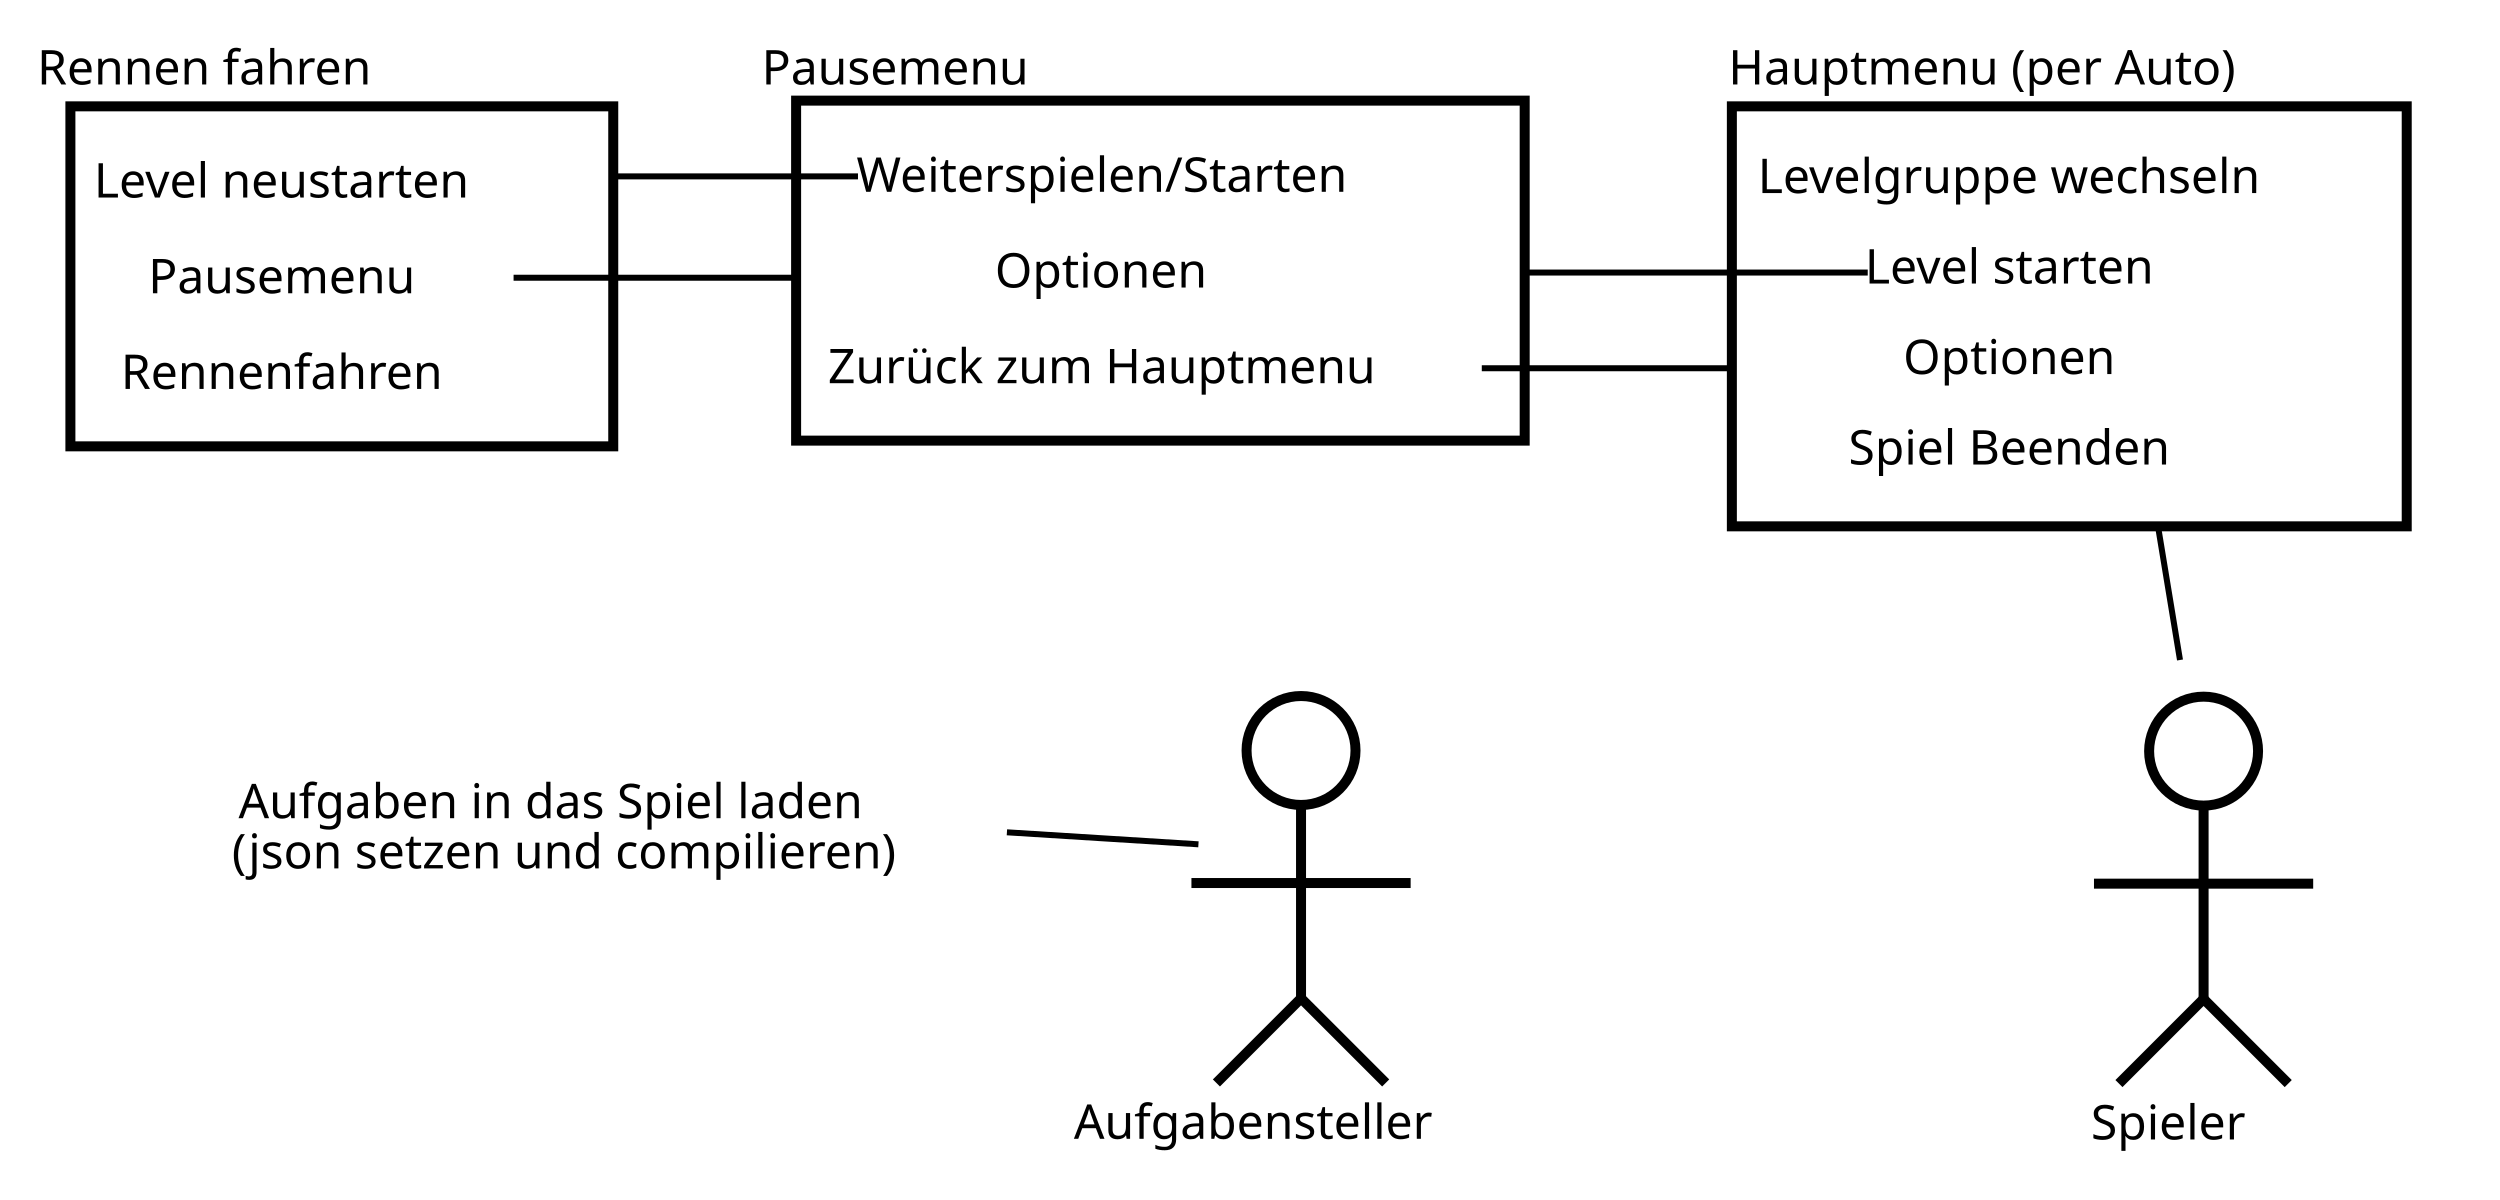
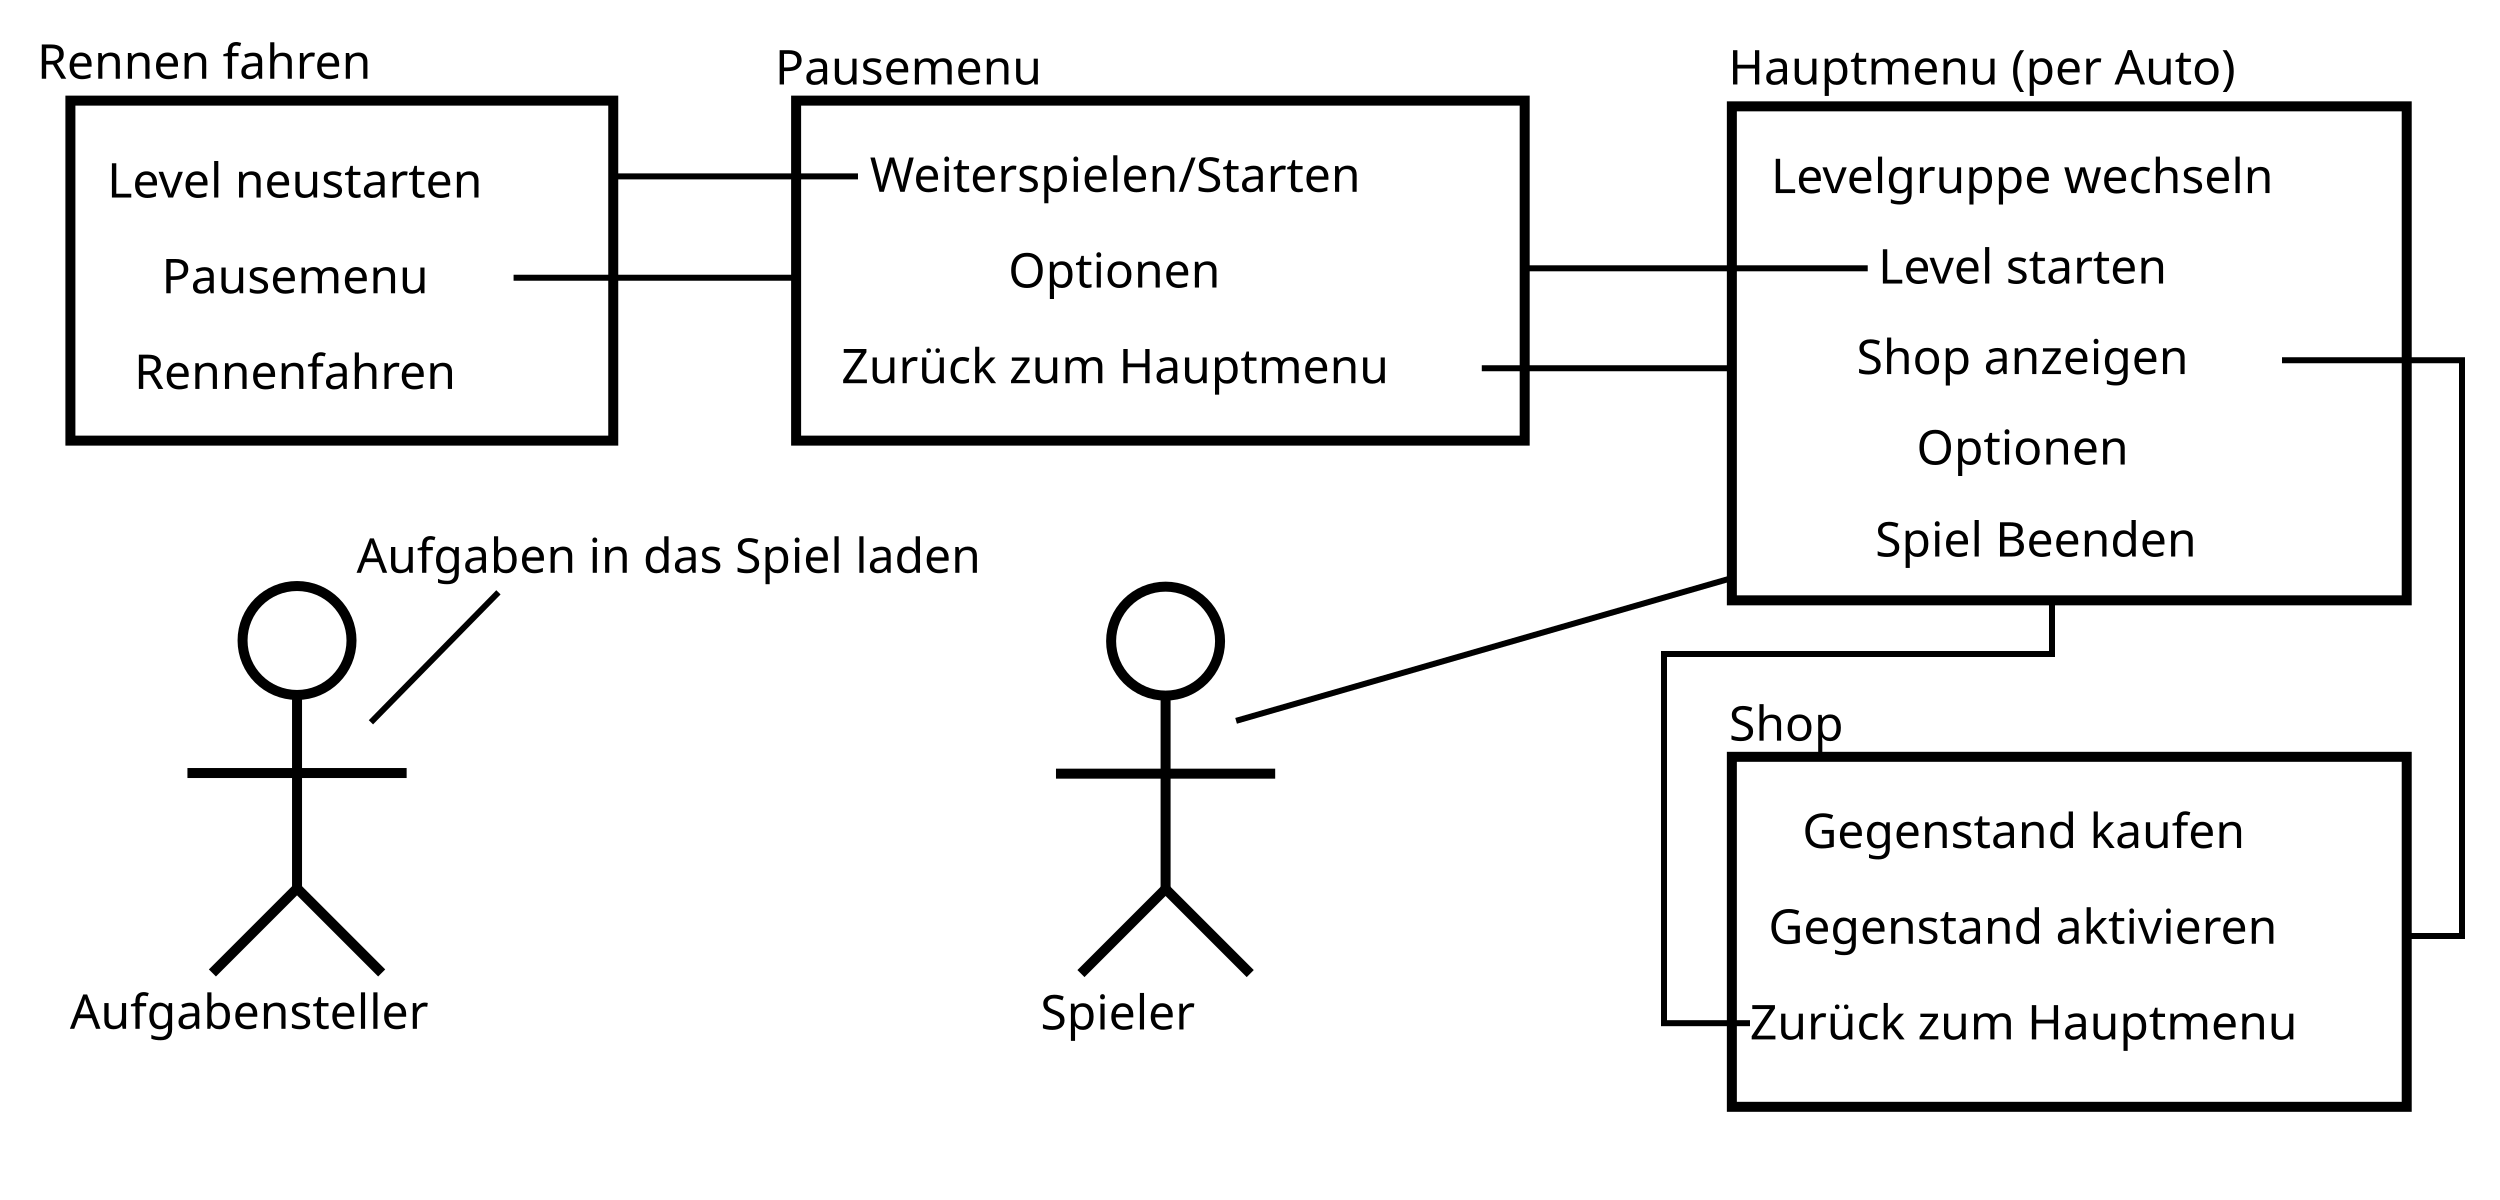
<svg xmlns="http://www.w3.org/2000/svg" width="1250" height="600" viewBox="0 0 330.729 158.75" version="1.1" id="svg8">
  <defs id="defs2" />
  <g id="layer1" transform="translate(0,-138.25)">
-     <g id="g4555" transform="translate(261.106,28.27262)">
-       <circle r="7.206" cy="209.345" cx="30.41" id="path4487" style="opacity:1;fill:none;fill-opacity:1;fill-rule:nonzero;stroke:#000000;stroke-width:1.323;stroke-linecap:square;stroke-linejoin:miter;stroke-miterlimit:4;stroke-dasharray:none;stroke-dashoffset:0;stroke-opacity:1" />
-       <path id="path4497" d="M 44.909,226.878 H 15.91" style="fill:none;fill-rule:evenodd;stroke:#000000;stroke-width:1.323;stroke-linecap:butt;stroke-linejoin:miter;stroke-miterlimit:4;stroke-dasharray:none;stroke-opacity:1" />
-       <path style="fill:none;fill-rule:evenodd;stroke:#000000;stroke-width:1.323;stroke-linecap:butt;stroke-linejoin:miter;stroke-miterlimit:4;stroke-dasharray:none;stroke-opacity:1" d="m 30.41,216.084 v 26.758" id="path4499" />
-       <path style="fill:none;fill-rule:evenodd;stroke:#000000;stroke-width:1.323;stroke-linecap:butt;stroke-linejoin:miter;stroke-miterlimit:4;stroke-dasharray:none;stroke-opacity:1" d="m 19.212,253.327 11.198,-11.198 11.198,11.198" id="path4503" />
+     <g id="g4617" transform="translate(-137.3187,-14.55208)">
+       <g transform="translate(261.106,28.27262)" id="g4555">
+         <circle style="opacity:1;fill:none;fill-opacity:1;fill-rule:nonzero;stroke:#000000;stroke-width:1.323;stroke-linecap:square;stroke-linejoin:miter;stroke-miterlimit:4;stroke-dasharray:none;stroke-dashoffset:0;stroke-opacity:1" id="path4487" cx="30.41" cy="209.345" r="7.206" />
+         <path style="fill:none;fill-rule:evenodd;stroke:#000000;stroke-width:1.323;stroke-linecap:butt;stroke-linejoin:miter;stroke-miterlimit:4;stroke-dasharray:none;stroke-opacity:1" d="M 44.909,226.878 H 15.91" id="path4497" />
+         <path id="path4499" d="m 30.41,216.084 v 26.758" style="fill:none;fill-rule:evenodd;stroke:#000000;stroke-width:1.323;stroke-linecap:butt;stroke-linejoin:miter;stroke-miterlimit:4;stroke-dasharray:none;stroke-opacity:1" />
+         <path id="path4503" d="m 19.212,253.327 11.198,-11.198 11.198,11.198" style="fill:none;fill-rule:evenodd;stroke:#000000;stroke-width:1.323;stroke-linecap:butt;stroke-linejoin:miter;stroke-miterlimit:4;stroke-dasharray:none;stroke-opacity:1" />
+       </g>
+       <text xml:space="preserve" style="font-style:normal;font-variant:normal;font-weight:normal;font-stretch:normal;font-size:6.35px;line-height:6.615px;font-family:'Arial Black';-inkscape-font-specification:'Arial Black, ';text-align:center;text-anchor:middle;opacity:1;fill:#000000;fill-opacity:1;fill-rule:nonzero;stroke:none;stroke-width:1.323;stroke-linecap:square;stroke-linejoin:miter;stroke-miterlimit:4;stroke-dasharray:none;stroke-dashoffset:0;stroke-opacity:1" x="290.966" y="288.987" id="text4527">
+         <tspan id="tspan4525" x="290.966" y="288.987" style="fill:#000000;fill-opacity:1;stroke:none;stroke-width:1.323">Spieler</tspan>
+       </text>
    </g>
-     <text id="text4527" y="288.987" x="290.966" style="font-style:normal;font-variant:normal;font-weight:normal;font-stretch:normal;font-size:6.35px;line-height:6.615px;font-family:'Arial Black';-inkscape-font-specification:'Arial Black, ';text-align:center;text-anchor:middle;opacity:1;fill:#000000;fill-opacity:1;fill-rule:nonzero;stroke:none;stroke-width:1.323;stroke-linecap:square;stroke-linejoin:miter;stroke-miterlimit:4;stroke-dasharray:none;stroke-dashoffset:0;stroke-opacity:1" xml:space="preserve">
-       <tspan style="fill:#000000;fill-opacity:1;stroke:none;stroke-width:1.323" y="288.987" x="290.966" id="tspan4525">Spieler</tspan>
-     </text>
-     <g id="g1296" transform="translate(10.85114,7.853784)">
+     <g id="g1296" transform="translate(-121.9697,-6.698299)">
      <g id="g4523" transform="translate(124.8077,20.33512)">
        <circle r="7.206" cy="209.345" cx="36.457" id="circle4515" style="opacity:1;fill:none;fill-opacity:1;fill-rule:nonzero;stroke:#000000;stroke-width:1.323;stroke-linecap:square;stroke-linejoin:miter;stroke-miterlimit:4;stroke-dasharray:none;stroke-dashoffset:0;stroke-opacity:1" />
        <path id="path4517" d="M 50.957,226.878 H 21.958" style="fill:none;fill-rule:evenodd;stroke:#000000;stroke-width:1.323;stroke-linecap:butt;stroke-linejoin:miter;stroke-miterlimit:4;stroke-dasharray:none;stroke-opacity:1" />
        <path style="fill:none;fill-rule:evenodd;stroke:#000000;stroke-width:1.323;stroke-linecap:butt;stroke-linejoin:miter;stroke-miterlimit:4;stroke-dasharray:none;stroke-opacity:1" d="m 36.457,216.084 v 26.758" id="path4519" />
        <path style="fill:none;fill-rule:evenodd;stroke:#000000;stroke-width:1.323;stroke-linecap:butt;stroke-linejoin:miter;stroke-miterlimit:4;stroke-dasharray:none;stroke-opacity:1" d="m 25.26,253.327 11.198,-11.198 11.198,11.198" id="path4521" />
      </g>
      <text id="text4531" y="281.049" x="160.715" style="font-style:normal;font-variant:normal;font-weight:normal;font-stretch:normal;font-size:6.35px;line-height:6.615px;font-family:'Arial Black';-inkscape-font-specification:'Arial Black, ';text-align:center;text-anchor:middle;opacity:1;fill:#000000;fill-opacity:1;fill-rule:nonzero;stroke:none;stroke-width:1.323;stroke-linecap:square;stroke-linejoin:miter;stroke-miterlimit:4;stroke-dasharray:none;stroke-dashoffset:0;stroke-opacity:1" xml:space="preserve">
        <tspan style="fill:#000000;fill-opacity:1;stroke:none;stroke-width:1.323" y="281.049" x="160.715" id="tspan4529">Aufgabensteller</tspan>
      </text>
    </g>
-     <text id="text4539" y="246.491" x="79.019" style="font-style:normal;font-variant:normal;font-weight:normal;font-stretch:normal;font-size:6.35px;line-height:6.615px;font-family:Arial;-inkscape-font-specification:Arial;text-align:center;text-anchor:middle;opacity:1;fill:#000000;fill-opacity:1;fill-rule:nonzero;stroke:none;stroke-width:1.323;stroke-linecap:square;stroke-linejoin:miter;stroke-miterlimit:4;stroke-dasharray:none;stroke-dashoffset:0;stroke-opacity:1" xml:space="preserve">
-       <tspan style="font-style:normal;font-variant:normal;font-weight:normal;font-stretch:normal;font-size:6.35px;font-family:'Arial Black';-inkscape-font-specification:'Arial Black, ';fill:#000000;fill-opacity:1;stroke:none;stroke-width:1.323" y="246.491" x="79.019" id="tspan4537">Aufgaben in das Spiel laden</tspan>
-       <tspan style="font-style:normal;font-variant:normal;font-weight:normal;font-stretch:normal;font-size:6.35px;font-family:'Arial Black';-inkscape-font-specification:'Arial Black, ';fill:#000000;fill-opacity:1;stroke:none;stroke-width:1.323" y="253.132" x="79.019" id="tspan4545">(json setzen und compilieren)</tspan>
+     <text id="text4539" y="214.024" x="92.874" style="font-style:normal;font-variant:normal;font-weight:normal;font-stretch:normal;font-size:6.35px;line-height:6.615px;font-family:Arial;-inkscape-font-specification:Arial;text-align:center;text-anchor:middle;opacity:1;fill:#000000;fill-opacity:1;fill-rule:nonzero;stroke:none;stroke-width:1.323;stroke-linecap:square;stroke-linejoin:miter;stroke-miterlimit:4;stroke-dasharray:none;stroke-dashoffset:0;stroke-opacity:1" xml:space="preserve">
+       <tspan style="font-style:normal;font-variant:normal;font-weight:normal;font-stretch:normal;font-size:6.35px;font-family:'Arial Black';-inkscape-font-specification:'Arial Black, ';fill:#000000;fill-opacity:1;stroke:none;stroke-width:1.323" y="214.024" x="92.874" id="tspan4545">Aufgaben in das Spiel laden</tspan>
    </text>
-     <g id="g1263" transform="translate(8.995833,73.025)">
-       <rect style="opacity:1;fill:none;fill-opacity:1;fill-rule:nonzero;stroke:#000000;stroke-width:1.323;stroke-linecap:square;stroke-linejoin:miter;stroke-miterlimit:4;stroke-dasharray:none;stroke-dashoffset:0;stroke-opacity:1" id="rect52" width="71.815" height="44.979" x="0.317" y="79.293" />
-       <g id="g1211">
-         <text id="text56" y="91.355" x="36.181" style="font-style:normal;font-variant:normal;font-weight:normal;font-stretch:normal;font-size:6.35px;line-height:6.615px;font-family:Arial;-inkscape-font-specification:Arial;text-align:center;text-anchor:middle;opacity:1;fill:#000000;fill-opacity:1;fill-rule:nonzero;stroke:none;stroke-width:1.323;stroke-linecap:square;stroke-linejoin:miter;stroke-miterlimit:4;stroke-dasharray:none;stroke-dashoffset:0;stroke-opacity:1" xml:space="preserve">
-           <tspan style="font-style:normal;font-variant:normal;font-weight:normal;font-stretch:normal;font-size:6.35px;font-family:'Arial Black';-inkscape-font-specification:'Arial Black, ';fill:#000000;fill-opacity:1;stroke:none;stroke-width:1.323" y="91.355" x="36.181" id="tspan54">Level neustarten</tspan>
-         </text>
-         <text xml:space="preserve" style="font-style:normal;font-variant:normal;font-weight:normal;font-stretch:normal;font-size:6.35px;line-height:6.615px;font-family:Arial;-inkscape-font-specification:Arial;text-align:center;text-anchor:middle;opacity:1;fill:#000000;fill-opacity:1;fill-rule:nonzero;stroke:none;stroke-width:1.323;stroke-linecap:square;stroke-linejoin:miter;stroke-miterlimit:4;stroke-dasharray:none;stroke-dashoffset:0;stroke-opacity:1" x="36.225" y="104.018" id="text60">
-           <tspan id="tspan58" x="36.225" y="104.018" style="font-style:normal;font-variant:normal;font-weight:normal;font-stretch:normal;font-size:6.35px;font-family:'Arial Black';-inkscape-font-specification:'Arial Black, ';fill:#000000;fill-opacity:1;stroke:none;stroke-width:1.323">Pausemenu</tspan>
-         </text>
-         <text id="text64" y="116.68" x="36.217" style="font-style:normal;font-variant:normal;font-weight:normal;font-stretch:normal;font-size:6.35px;line-height:6.615px;font-family:Arial;-inkscape-font-specification:Arial;text-align:center;text-anchor:middle;opacity:1;fill:#000000;fill-opacity:1;fill-rule:nonzero;stroke:none;stroke-width:1.323;stroke-linecap:square;stroke-linejoin:miter;stroke-miterlimit:4;stroke-dasharray:none;stroke-dashoffset:0;stroke-opacity:1" xml:space="preserve">
-           <tspan style="font-style:normal;font-variant:normal;font-weight:normal;font-stretch:normal;font-size:6.35px;font-family:'Arial Black';-inkscape-font-specification:'Arial Black, ';fill:#000000;fill-opacity:1;stroke:none;stroke-width:1.323" y="116.68" x="36.217" id="tspan62">Rennenfahren</tspan>
-         </text>
-       </g>
-       <rect y="78.537" x="96.323" height="44.979" width="96.384" id="rect66" style="opacity:1;fill:none;fill-opacity:1;fill-rule:nonzero;stroke:#000000;stroke-width:1.323;stroke-linecap:square;stroke-linejoin:miter;stroke-miterlimit:4;stroke-dasharray:none;stroke-dashoffset:0;stroke-opacity:1" />
-       <g id="g1197">
-         <text xml:space="preserve" style="font-style:normal;font-variant:normal;font-weight:normal;font-stretch:normal;font-size:6.35px;line-height:6.615px;font-family:Arial;-inkscape-font-specification:Arial;text-align:center;text-anchor:middle;opacity:1;fill:#000000;fill-opacity:1;fill-rule:nonzero;stroke:none;stroke-width:1.323;stroke-linecap:square;stroke-linejoin:miter;stroke-miterlimit:4;stroke-dasharray:none;stroke-dashoffset:0;stroke-opacity:1" x="144.706" y="90.598" id="text70">
-           <tspan x="144.706" y="90.598" style="font-style:normal;font-variant:normal;font-weight:normal;font-stretch:normal;font-size:6.35px;font-family:'Arial Black';-inkscape-font-specification:'Arial Black, ';fill:#000000;fill-opacity:1;stroke:none;stroke-width:1.323" id="tspan1046">Weiterspielen/Starten</tspan>
-         </text>
-         <text id="text74" y="103.26" x="144.592" style="font-style:normal;font-variant:normal;font-weight:normal;font-stretch:normal;font-size:6.35px;line-height:6.615px;font-family:Arial;-inkscape-font-specification:Arial;text-align:center;text-anchor:middle;opacity:1;fill:#000000;fill-opacity:1;fill-rule:nonzero;stroke:none;stroke-width:1.323;stroke-linecap:square;stroke-linejoin:miter;stroke-miterlimit:4;stroke-dasharray:none;stroke-dashoffset:0;stroke-opacity:1" xml:space="preserve">
-           <tspan style="font-style:normal;font-variant:normal;font-weight:normal;font-stretch:normal;font-size:6.35px;font-family:'Arial Black';-inkscape-font-specification:'Arial Black, ';fill:#000000;fill-opacity:1;stroke:none;stroke-width:1.323" y="103.26" x="144.592" id="tspan72">Optionen</tspan>
-         </text>
-         <text xml:space="preserve" style="font-style:normal;font-variant:normal;font-weight:normal;font-stretch:normal;font-size:6.35px;line-height:6.615px;font-family:Arial;-inkscape-font-specification:Arial;text-align:center;text-anchor:middle;opacity:1;fill:#000000;fill-opacity:1;fill-rule:nonzero;stroke:none;stroke-width:1.323;stroke-linecap:square;stroke-linejoin:miter;stroke-miterlimit:4;stroke-dasharray:none;stroke-dashoffset:0;stroke-opacity:1" x="144.706" y="115.922" id="text78">
-           <tspan id="tspan76" x="144.706" y="115.922" style="font-style:normal;font-variant:normal;font-weight:normal;font-stretch:normal;font-size:6.35px;font-family:'Arial Black';-inkscape-font-specification:'Arial Black, ';fill:#000000;fill-opacity:1;stroke:none;stroke-width:1.323">Zurück zum Hauptmenu</tspan>
-         </text>
-       </g>
-       <path id="path80" d="m 58.946,101.967 h 36.999" style="fill:none;fill-rule:evenodd;stroke:#000000;stroke-width:0.794;stroke-linecap:butt;stroke-linejoin:miter;stroke-miterlimit:4;stroke-dasharray:none;stroke-opacity:1" />
-       <path style="fill:none;fill-rule:evenodd;stroke:#000000;stroke-width:0.794;stroke-linecap:butt;stroke-linejoin:miter;stroke-miterlimit:4;stroke-dasharray:none;stroke-opacity:1" d="M 72.132,88.559 H 104.509" id="path887" />
-       <text xml:space="preserve" style="font-style:normal;font-variant:normal;font-weight:normal;font-stretch:normal;font-size:6.35px;line-height:6.615px;font-family:Arial;-inkscape-font-specification:Arial;text-align:center;text-anchor:middle;opacity:1;fill:#000000;fill-opacity:1;fill-rule:nonzero;stroke:none;stroke-width:1.323;stroke-linecap:square;stroke-linejoin:miter;stroke-miterlimit:4;stroke-dasharray:none;stroke-dashoffset:0;stroke-opacity:1" x="115.604" y="76.397" id="text1017">
-         <tspan id="tspan1015" x="115.604" y="76.397" style="font-style:normal;font-variant:normal;font-weight:normal;font-stretch:normal;font-size:6.35px;font-family:'Arial Black';-inkscape-font-specification:'Arial Black, ';fill:#000000;fill-opacity:1;stroke:none;stroke-width:1.323">Pausemenu</tspan>
+     <g id="g1211" transform="translate(8.995833,73.025)">
+       <text xml:space="preserve" style="font-style:normal;font-variant:normal;font-weight:normal;font-stretch:normal;font-size:6.35px;line-height:6.615px;font-family:Arial;-inkscape-font-specification:Arial;text-align:center;text-anchor:middle;opacity:1;fill:#000000;fill-opacity:1;fill-rule:nonzero;stroke:none;stroke-width:1.323;stroke-linecap:square;stroke-linejoin:miter;stroke-miterlimit:4;stroke-dasharray:none;stroke-dashoffset:0;stroke-opacity:1" x="36.181" y="91.355" id="text56">
+         <tspan id="tspan54" x="36.181" y="91.355" style="font-style:normal;font-variant:normal;font-weight:normal;font-stretch:normal;font-size:6.35px;font-family:'Arial Black';-inkscape-font-specification:'Arial Black, ';fill:#000000;fill-opacity:1;stroke:none;stroke-width:1.323">Level neustarten</tspan>
      </text>
-       <text id="text1021" y="76.397" x="24.198" style="font-style:normal;font-variant:normal;font-weight:normal;font-stretch:normal;font-size:6.35px;line-height:6.615px;font-family:Arial;-inkscape-font-specification:Arial;text-align:center;text-anchor:middle;opacity:1;fill:#000000;fill-opacity:1;fill-rule:nonzero;stroke:none;stroke-width:1.323;stroke-linecap:square;stroke-linejoin:miter;stroke-miterlimit:4;stroke-dasharray:none;stroke-dashoffset:0;stroke-opacity:1" xml:space="preserve">
-         <tspan style="font-style:normal;font-variant:normal;font-weight:normal;font-stretch:normal;font-size:6.35px;font-family:'Arial Black';-inkscape-font-specification:'Arial Black, ';fill:#000000;fill-opacity:1;stroke:none;stroke-width:1.323" y="76.397" x="24.198" id="tspan1019">Rennen fahren</tspan>
+       <text id="text60" y="104.018" x="36.225" style="font-style:normal;font-variant:normal;font-weight:normal;font-stretch:normal;font-size:6.35px;line-height:6.615px;font-family:Arial;-inkscape-font-specification:Arial;text-align:center;text-anchor:middle;opacity:1;fill:#000000;fill-opacity:1;fill-rule:nonzero;stroke:none;stroke-width:1.323;stroke-linecap:square;stroke-linejoin:miter;stroke-miterlimit:4;stroke-dasharray:none;stroke-dashoffset:0;stroke-opacity:1" xml:space="preserve">
+         <tspan style="font-style:normal;font-variant:normal;font-weight:normal;font-stretch:normal;font-size:6.35px;font-family:'Arial Black';-inkscape-font-specification:'Arial Black, ';fill:#000000;fill-opacity:1;stroke:none;stroke-width:1.323" y="104.018" x="36.225" id="tspan58">Pausemenu</tspan>
      </text>
-       <rect y="79.293" x="220.115" height="55.562" width="89.278" id="rect1125" style="opacity:1;fill:none;fill-opacity:1;fill-rule:nonzero;stroke:#000000;stroke-width:1.323;stroke-linecap:square;stroke-linejoin:miter;stroke-miterlimit:4;stroke-dasharray:none;stroke-dashoffset:0;stroke-opacity:1" />
-       <text xml:space="preserve" style="font-style:normal;font-variant:normal;font-weight:normal;font-stretch:normal;font-size:6.35px;line-height:6.615px;font-family:Arial;-inkscape-font-specification:Arial;text-align:start;text-anchor:start;opacity:1;fill:#000000;fill-opacity:1;fill-rule:nonzero;stroke:none;stroke-width:1.323;stroke-linecap:square;stroke-linejoin:miter;stroke-miterlimit:4;stroke-dasharray:none;stroke-dashoffset:0;stroke-opacity:1" x="219.66" y="76.397" id="text1143">
-         <tspan id="tspan1141" x="219.66" y="76.397" style="font-style:normal;font-variant:normal;font-weight:normal;font-stretch:normal;font-size:6.35px;font-family:'Arial Black';-inkscape-font-specification:'Arial Black, ';text-align:start;text-anchor:start;fill:#000000;fill-opacity:1;stroke:none;stroke-width:1.323">Hauptmenu (per Auto)</tspan>
+       <text xml:space="preserve" style="font-style:normal;font-variant:normal;font-weight:normal;font-stretch:normal;font-size:6.35px;line-height:6.615px;font-family:Arial;-inkscape-font-specification:Arial;text-align:center;text-anchor:middle;opacity:1;fill:#000000;fill-opacity:1;fill-rule:nonzero;stroke:none;stroke-width:1.323;stroke-linecap:square;stroke-linejoin:miter;stroke-miterlimit:4;stroke-dasharray:none;stroke-dashoffset:0;stroke-opacity:1" x="36.217" y="116.68" id="text64">
+         <tspan id="tspan62" x="36.217" y="116.68" style="font-style:normal;font-variant:normal;font-weight:normal;font-stretch:normal;font-size:6.35px;font-family:'Arial Black';-inkscape-font-specification:'Arial Black, ';fill:#000000;fill-opacity:1;stroke:none;stroke-width:1.323">Rennenfahren</tspan>
      </text>
-       <g transform="translate(-1.047086e-5,-0.5891045)" id="g1225">
-         <text xml:space="preserve" style="font-style:normal;font-variant:normal;font-weight:normal;font-stretch:normal;font-size:6.35px;line-height:6.615px;font-family:Arial;-inkscape-font-specification:Arial;text-align:center;text-anchor:middle;opacity:1;fill:#000000;fill-opacity:1;fill-rule:nonzero;stroke:none;stroke-width:1.323;stroke-linecap:square;stroke-linejoin:miter;stroke-miterlimit:4;stroke-dasharray:none;stroke-dashoffset:0;stroke-opacity:1" x="264.71" y="91.355" id="text1129">
-           <tspan id="tspan1127" x="264.71" y="91.355" style="font-style:normal;font-variant:normal;font-weight:normal;font-stretch:normal;font-size:6.35px;font-family:'Arial Black';-inkscape-font-specification:'Arial Black, ';fill:#000000;fill-opacity:1;stroke:none;stroke-width:1.323">Levelgruppe wechseln</tspan>
-         </text>
-         <text id="text1133" y="103.325" x="264.754" style="font-style:normal;font-variant:normal;font-weight:normal;font-stretch:normal;font-size:6.35px;line-height:6.615px;font-family:Arial;-inkscape-font-specification:Arial;text-align:center;text-anchor:middle;opacity:1;fill:#000000;fill-opacity:1;fill-rule:nonzero;stroke:none;stroke-width:1.323;stroke-linecap:square;stroke-linejoin:miter;stroke-miterlimit:4;stroke-dasharray:none;stroke-dashoffset:0;stroke-opacity:1" xml:space="preserve">
-           <tspan style="font-style:normal;font-variant:normal;font-weight:normal;font-stretch:normal;font-size:6.35px;font-family:'Arial Black';-inkscape-font-specification:'Arial Black, ';fill:#000000;fill-opacity:1;stroke:none;stroke-width:1.323" y="103.325" x="264.754" id="tspan1131">Level starten</tspan>
-         </text>
-         <text xml:space="preserve" style="font-style:normal;font-variant:normal;font-weight:normal;font-stretch:normal;font-size:6.35px;line-height:6.615px;font-family:Arial;-inkscape-font-specification:Arial;text-align:center;text-anchor:middle;opacity:1;fill:#000000;fill-opacity:1;fill-rule:nonzero;stroke:none;stroke-width:1.323;stroke-linecap:square;stroke-linejoin:miter;stroke-miterlimit:4;stroke-dasharray:none;stroke-dashoffset:0;stroke-opacity:1" x="264.746" y="115.294" id="text1137">
-           <tspan id="tspan1135" x="264.746" y="115.294" style="font-style:normal;font-variant:normal;font-weight:normal;font-stretch:normal;font-size:6.35px;font-family:'Arial Black';-inkscape-font-specification:'Arial Black, ';fill:#000000;fill-opacity:1;stroke:none;stroke-width:1.323">Optionen</tspan>
-         </text>
-         <text id="text1173" y="127.263" x="264.746" style="font-style:normal;font-variant:normal;font-weight:normal;font-stretch:normal;font-size:6.35px;line-height:6.615px;font-family:Arial;-inkscape-font-specification:Arial;text-align:center;text-anchor:middle;opacity:1;fill:#000000;fill-opacity:1;fill-rule:nonzero;stroke:none;stroke-width:1.323;stroke-linecap:square;stroke-linejoin:miter;stroke-miterlimit:4;stroke-dasharray:none;stroke-dashoffset:0;stroke-opacity:1" xml:space="preserve">
-           <tspan style="font-style:normal;font-variant:normal;font-weight:normal;font-stretch:normal;font-size:6.35px;font-family:'Arial Black';-inkscape-font-specification:'Arial Black, ';fill:#000000;fill-opacity:1;stroke:none;stroke-width:1.323" y="127.263" x="264.746" id="tspan1171">Spiel Beenden</tspan>
-         </text>
-       </g>
-       <path id="path1213" d="m 192.618,101.281 h 45.472" style="fill:none;fill-rule:evenodd;stroke:#000000;stroke-width:0.794;stroke-linecap:butt;stroke-linejoin:miter;stroke-miterlimit:4;stroke-dasharray:none;stroke-opacity:1" />
-       <path style="fill:none;fill-rule:evenodd;stroke:#000000;stroke-width:0.794;stroke-linecap:butt;stroke-linejoin:miter;stroke-miterlimit:4;stroke-dasharray:none;stroke-opacity:1" d="m 187.032,113.941 h 32.766" id="path1215" />
    </g>
-     <path style="fill:none;fill-rule:evenodd;stroke:#000000;stroke-width:0.794;stroke-linecap:butt;stroke-linejoin:miter;stroke-miterlimit:4;stroke-dasharray:none;stroke-opacity:1" d="m 288.396,225.562 -2.899,-17.617" id="path1277" />
-     <path style="fill:none;fill-rule:evenodd;stroke:#000000;stroke-width:0.794;stroke-linecap:butt;stroke-linejoin:miter;stroke-miterlimit:4;stroke-dasharray:none;stroke-opacity:1" d="m 133.207,248.357 25.336,1.589" id="path1298" />
+     <rect style="opacity:1;fill:none;fill-opacity:1;fill-rule:nonzero;stroke:#000000;stroke-width:1.323;stroke-linecap:square;stroke-linejoin:miter;stroke-miterlimit:4;stroke-dasharray:none;stroke-dashoffset:0;stroke-opacity:1" id="rect66" width="96.384" height="44.979" x="105.319" y="151.562" />
+     <g id="g1197" transform="translate(8.995833,73.025)">
+       <text id="text70" y="90.598" x="144.706" style="font-style:normal;font-variant:normal;font-weight:normal;font-stretch:normal;font-size:6.35px;line-height:6.615px;font-family:Arial;-inkscape-font-specification:Arial;text-align:center;text-anchor:middle;opacity:1;fill:#000000;fill-opacity:1;fill-rule:nonzero;stroke:none;stroke-width:1.323;stroke-linecap:square;stroke-linejoin:miter;stroke-miterlimit:4;stroke-dasharray:none;stroke-dashoffset:0;stroke-opacity:1" xml:space="preserve">
+         <tspan id="tspan1046" style="font-style:normal;font-variant:normal;font-weight:normal;font-stretch:normal;font-size:6.35px;font-family:'Arial Black';-inkscape-font-specification:'Arial Black, ';fill:#000000;fill-opacity:1;stroke:none;stroke-width:1.323" y="90.598" x="144.706">Weiterspielen/Starten</tspan>
+       </text>
+       <text xml:space="preserve" style="font-style:normal;font-variant:normal;font-weight:normal;font-stretch:normal;font-size:6.35px;line-height:6.615px;font-family:Arial;-inkscape-font-specification:Arial;text-align:center;text-anchor:middle;opacity:1;fill:#000000;fill-opacity:1;fill-rule:nonzero;stroke:none;stroke-width:1.323;stroke-linecap:square;stroke-linejoin:miter;stroke-miterlimit:4;stroke-dasharray:none;stroke-dashoffset:0;stroke-opacity:1" x="144.592" y="103.26" id="text74">
+         <tspan id="tspan72" x="144.592" y="103.26" style="font-style:normal;font-variant:normal;font-weight:normal;font-stretch:normal;font-size:6.35px;font-family:'Arial Black';-inkscape-font-specification:'Arial Black, ';fill:#000000;fill-opacity:1;stroke:none;stroke-width:1.323">Optionen</tspan>
+       </text>
+       <text id="text78" y="115.922" x="144.706" style="font-style:normal;font-variant:normal;font-weight:normal;font-stretch:normal;font-size:6.35px;line-height:6.615px;font-family:Arial;-inkscape-font-specification:Arial;text-align:center;text-anchor:middle;opacity:1;fill:#000000;fill-opacity:1;fill-rule:nonzero;stroke:none;stroke-width:1.323;stroke-linecap:square;stroke-linejoin:miter;stroke-miterlimit:4;stroke-dasharray:none;stroke-dashoffset:0;stroke-opacity:1" xml:space="preserve">
+         <tspan style="font-style:normal;font-variant:normal;font-weight:normal;font-stretch:normal;font-size:6.35px;font-family:'Arial Black';-inkscape-font-specification:'Arial Black, ';fill:#000000;fill-opacity:1;stroke:none;stroke-width:1.323" y="115.922" x="144.706" id="tspan76">Zurück zum Hauptmenu</tspan>
+       </text>
+     </g>
+     <path style="fill:none;fill-rule:evenodd;stroke:#000000;stroke-width:0.794;stroke-linecap:butt;stroke-linejoin:miter;stroke-miterlimit:4;stroke-dasharray:none;stroke-opacity:1" d="M 67.942,174.992 H 104.941" id="path80" />
+     <path id="path887" d="M 81.128,161.584 H 113.504" style="fill:none;fill-rule:evenodd;stroke:#000000;stroke-width:0.794;stroke-linecap:butt;stroke-linejoin:miter;stroke-miterlimit:4;stroke-dasharray:none;stroke-opacity:1" />
+     <text id="text1017" y="149.422" x="124.6" style="font-style:normal;font-variant:normal;font-weight:normal;font-stretch:normal;font-size:6.35px;line-height:6.615px;font-family:Arial;-inkscape-font-specification:Arial;text-align:center;text-anchor:middle;opacity:1;fill:#000000;fill-opacity:1;fill-rule:nonzero;stroke:none;stroke-width:1.323;stroke-linecap:square;stroke-linejoin:miter;stroke-miterlimit:4;stroke-dasharray:none;stroke-dashoffset:0;stroke-opacity:1" xml:space="preserve">
+       <tspan style="font-style:normal;font-variant:normal;font-weight:normal;font-stretch:normal;font-size:6.35px;font-family:'Arial Black';-inkscape-font-specification:'Arial Black, ';fill:#000000;fill-opacity:1;stroke:none;stroke-width:1.323" y="149.422" x="124.6" id="tspan1015">Pausemenu</tspan>
+     </text>
+     <g id="g4644" transform="translate(0,-0.7559815)">
+       <rect style="opacity:1;fill:none;fill-opacity:1;fill-rule:nonzero;stroke:#000000;stroke-width:1.323;stroke-linecap:square;stroke-linejoin:miter;stroke-miterlimit:4;stroke-dasharray:none;stroke-dashoffset:0;stroke-opacity:1" id="rect52" width="71.815" height="44.979" x="9.313" y="152.318" />
+       <text id="text1021" y="149.422" x="33.193" style="font-style:normal;font-variant:normal;font-weight:normal;font-stretch:normal;font-size:6.35px;line-height:6.615px;font-family:Arial;-inkscape-font-specification:Arial;text-align:center;text-anchor:middle;opacity:1;fill:#000000;fill-opacity:1;fill-rule:nonzero;stroke:none;stroke-width:1.323;stroke-linecap:square;stroke-linejoin:miter;stroke-miterlimit:4;stroke-dasharray:none;stroke-dashoffset:0;stroke-opacity:1" xml:space="preserve">
+         <tspan style="font-style:normal;font-variant:normal;font-weight:normal;font-stretch:normal;font-size:6.35px;font-family:'Arial Black';-inkscape-font-specification:'Arial Black, ';fill:#000000;fill-opacity:1;stroke:none;stroke-width:1.323" y="149.422" x="33.193" id="tspan1019">Rennen fahren</tspan>
+       </text>
+     </g>
+     <rect style="opacity:1;fill:none;fill-opacity:1;fill-rule:nonzero;stroke:#000000;stroke-width:1.323;stroke-linecap:square;stroke-linejoin:miter;stroke-miterlimit:4;stroke-dasharray:none;stroke-dashoffset:0;stroke-opacity:1" id="rect1125" width="89.278" height="65.352" x="229.11" y="152.318" />
+     <text id="text1143" y="149.422" x="228.656" style="font-style:normal;font-variant:normal;font-weight:normal;font-stretch:normal;font-size:6.35px;line-height:6.615px;font-family:Arial;-inkscape-font-specification:Arial;text-align:start;text-anchor:start;opacity:1;fill:#000000;fill-opacity:1;fill-rule:nonzero;stroke:none;stroke-width:1.323;stroke-linecap:square;stroke-linejoin:miter;stroke-miterlimit:4;stroke-dasharray:none;stroke-dashoffset:0;stroke-opacity:1" xml:space="preserve">
+       <tspan style="font-style:normal;font-variant:normal;font-weight:normal;font-stretch:normal;font-size:6.35px;font-family:'Arial Black';-inkscape-font-specification:'Arial Black, ';text-align:start;text-anchor:start;fill:#000000;fill-opacity:1;stroke:none;stroke-width:1.323" y="149.422" x="228.656" id="tspan1141">Hauptmenu (per Auto)</tspan>
+     </text>
+     <g id="g1225" transform="translate(8.995823,72.4359)">
+       <text id="text1129" y="91.355" x="264.71" style="font-style:normal;font-variant:normal;font-weight:normal;font-stretch:normal;font-size:6.35px;line-height:6.615px;font-family:Arial;-inkscape-font-specification:Arial;text-align:center;text-anchor:middle;opacity:1;fill:#000000;fill-opacity:1;fill-rule:nonzero;stroke:none;stroke-width:1.323;stroke-linecap:square;stroke-linejoin:miter;stroke-miterlimit:4;stroke-dasharray:none;stroke-dashoffset:0;stroke-opacity:1" xml:space="preserve">
+         <tspan style="font-style:normal;font-variant:normal;font-weight:normal;font-stretch:normal;font-size:6.35px;font-family:'Arial Black';-inkscape-font-specification:'Arial Black, ';fill:#000000;fill-opacity:1;stroke:none;stroke-width:1.323" y="91.355" x="264.71" id="tspan1127">Levelgruppe wechseln</tspan>
+       </text>
+       <text xml:space="preserve" style="font-style:normal;font-variant:normal;font-weight:normal;font-stretch:normal;font-size:6.35px;line-height:6.615px;font-family:Arial;-inkscape-font-specification:Arial;text-align:center;text-anchor:middle;opacity:1;fill:#000000;fill-opacity:1;fill-rule:nonzero;stroke:none;stroke-width:1.323;stroke-linecap:square;stroke-linejoin:miter;stroke-miterlimit:4;stroke-dasharray:none;stroke-dashoffset:0;stroke-opacity:1" x="264.754" y="103.325" id="text1133">
+         <tspan id="tspan1131" x="264.754" y="103.325" style="font-style:normal;font-variant:normal;font-weight:normal;font-stretch:normal;font-size:6.35px;font-family:'Arial Black';-inkscape-font-specification:'Arial Black, ';fill:#000000;fill-opacity:1;stroke:none;stroke-width:1.323">Level starten</tspan>
+       </text>
+       <text id="text1137" y="115.294" x="264.746" style="font-style:normal;font-variant:normal;font-weight:normal;font-stretch:normal;font-size:6.35px;line-height:6.615px;font-family:Arial;-inkscape-font-specification:Arial;text-align:center;text-anchor:middle;opacity:1;fill:#000000;fill-opacity:1;fill-rule:nonzero;stroke:none;stroke-width:1.323;stroke-linecap:square;stroke-linejoin:miter;stroke-miterlimit:4;stroke-dasharray:none;stroke-dashoffset:0;stroke-opacity:1" xml:space="preserve">
+         <tspan style="font-style:normal;font-variant:normal;font-weight:normal;font-stretch:normal;font-size:6.35px;font-family:'Arial Black';-inkscape-font-specification:'Arial Black, ';fill:#000000;fill-opacity:1;stroke:none;stroke-width:1.323" y="115.294" x="264.746" id="tspan1135">Shop anzeigen</tspan>
+       </text>
+       <text xml:space="preserve" style="font-style:normal;font-variant:normal;font-weight:normal;font-stretch:normal;font-size:6.35px;line-height:6.615px;font-family:Arial;-inkscape-font-specification:Arial;text-align:center;text-anchor:middle;opacity:1;fill:#000000;fill-opacity:1;fill-rule:nonzero;stroke:none;stroke-width:1.323;stroke-linecap:square;stroke-linejoin:miter;stroke-miterlimit:4;stroke-dasharray:none;stroke-dashoffset:0;stroke-opacity:1" x="264.746" y="127.263" id="text1173">
+         <tspan id="tspan1171" x="264.746" y="127.263" style="font-style:normal;font-variant:normal;font-weight:normal;font-stretch:normal;font-size:6.35px;font-family:'Arial Black';-inkscape-font-specification:'Arial Black, ';fill:#000000;fill-opacity:1;stroke:none;stroke-width:1.323">Optionen</tspan>
+       </text>
+     </g>
+     <path style="fill:none;fill-rule:evenodd;stroke:#000000;stroke-width:0.794;stroke-linecap:butt;stroke-linejoin:miter;stroke-miterlimit:4;stroke-dasharray:none;stroke-opacity:1" d="m 201.613,173.744 h 45.472" id="path1213" />
+     <path id="path1215" d="m 196.028,186.966 h 32.766" style="fill:none;fill-rule:evenodd;stroke:#000000;stroke-width:0.794;stroke-linecap:butt;stroke-linejoin:miter;stroke-miterlimit:4;stroke-dasharray:none;stroke-opacity:1" />
+     <path style="fill:none;fill-rule:evenodd;stroke:#000000;stroke-width:0.794;stroke-linecap:butt;stroke-linejoin:miter;stroke-miterlimit:4;stroke-dasharray:none;stroke-opacity:1" d="m 229.129,214.715 -65.605,18.896" id="path1277" />
+     <path style="fill:none;fill-rule:evenodd;stroke:#000000;stroke-width:0.794;stroke-linecap:butt;stroke-linejoin:miter;stroke-miterlimit:4;stroke-dasharray:none;stroke-opacity:1" d="M 49.07,233.805 65.939,216.608" id="path1298" />
+     <text xml:space="preserve" style="font-style:normal;font-variant:normal;font-weight:normal;font-stretch:normal;font-size:6.35px;line-height:6.615px;font-family:Arial;-inkscape-font-specification:Arial;text-align:center;text-anchor:middle;opacity:1;fill:#000000;fill-opacity:1;fill-rule:nonzero;stroke:none;stroke-width:1.323;stroke-linecap:square;stroke-linejoin:miter;stroke-miterlimit:4;stroke-dasharray:none;stroke-dashoffset:0;stroke-opacity:1" x="273.742" y="211.87" id="text4589">
+       <tspan id="tspan4587" x="273.742" y="211.87" style="font-style:normal;font-variant:normal;font-weight:normal;font-stretch:normal;font-size:6.35px;font-family:'Arial Black';-inkscape-font-specification:'Arial Black, ';fill:#000000;fill-opacity:1;stroke:none;stroke-width:1.323">Spiel Beenden</tspan>
+     </text>
+     <g transform="translate(129.1864,159.8341)" id="g4633">
+       <text xml:space="preserve" style="font-style:normal;font-variant:normal;font-weight:normal;font-stretch:normal;font-size:6.35px;line-height:6.615px;font-family:Arial;-inkscape-font-specification:Arial;text-align:center;text-anchor:middle;opacity:1;fill:#000000;fill-opacity:1;fill-rule:nonzero;stroke:none;stroke-width:1.323;stroke-linecap:square;stroke-linejoin:miter;stroke-miterlimit:4;stroke-dasharray:none;stroke-dashoffset:0;stroke-opacity:1" x="144.706" y="90.598" id="text4623">
+         <tspan x="144.706" y="90.598" style="font-style:normal;font-variant:normal;font-weight:normal;font-stretch:normal;font-size:6.35px;font-family:'Arial Black';-inkscape-font-specification:'Arial Black, ';fill:#000000;fill-opacity:1;stroke:none;stroke-width:1.323" id="tspan4621">Gegenstand kaufen</tspan>
+       </text>
+       <text id="text4627" y="103.26" x="144.592" style="font-style:normal;font-variant:normal;font-weight:normal;font-stretch:normal;font-size:6.35px;line-height:6.615px;font-family:Arial;-inkscape-font-specification:Arial;text-align:center;text-anchor:middle;opacity:1;fill:#000000;fill-opacity:1;fill-rule:nonzero;stroke:none;stroke-width:1.323;stroke-linecap:square;stroke-linejoin:miter;stroke-miterlimit:4;stroke-dasharray:none;stroke-dashoffset:0;stroke-opacity:1" xml:space="preserve">
+         <tspan style="font-style:normal;font-variant:normal;font-weight:normal;font-stretch:normal;font-size:6.35px;font-family:'Arial Black';-inkscape-font-specification:'Arial Black, ';fill:#000000;fill-opacity:1;stroke:none;stroke-width:1.323" y="103.26" x="144.592" id="tspan4625">Gegenstand aktivieren</tspan>
+       </text>
+       <text xml:space="preserve" style="font-style:normal;font-variant:normal;font-weight:normal;font-stretch:normal;font-size:6.35px;line-height:6.615px;font-family:Arial;-inkscape-font-specification:Arial;text-align:center;text-anchor:middle;opacity:1;fill:#000000;fill-opacity:1;fill-rule:nonzero;stroke:none;stroke-width:1.323;stroke-linecap:square;stroke-linejoin:miter;stroke-miterlimit:4;stroke-dasharray:none;stroke-dashoffset:0;stroke-opacity:1" x="144.706" y="115.922" id="text4631">
+         <tspan id="tspan4629" x="144.706" y="115.922" style="font-style:normal;font-variant:normal;font-weight:normal;font-stretch:normal;font-size:6.35px;font-family:'Arial Black';-inkscape-font-specification:'Arial Black, ';fill:#000000;fill-opacity:1;stroke:none;stroke-width:1.323">Zurück zum Hauptmenu</tspan>
+       </text>
+     </g>
+     <text xml:space="preserve" style="font-style:normal;font-variant:normal;font-weight:normal;font-stretch:normal;font-size:6.35px;line-height:6.615px;font-family:Arial;-inkscape-font-specification:Arial;text-align:start;text-anchor:start;opacity:1;fill:#000000;fill-opacity:1;fill-rule:nonzero;stroke:none;stroke-width:1.323;stroke-linecap:square;stroke-linejoin:miter;stroke-miterlimit:4;stroke-dasharray:none;stroke-dashoffset:0;stroke-opacity:1" x="228.73" y="236.231" id="text4637">
+       <tspan id="tspan4635" x="228.73" y="236.231" style="font-style:normal;font-variant:normal;font-weight:normal;font-stretch:normal;font-size:6.35px;font-family:'Arial Black';-inkscape-font-specification:'Arial Black, ';text-align:start;text-anchor:start;fill:#000000;fill-opacity:1;stroke:none;stroke-width:1.323">Shop</tspan>
+     </text>
+     <rect y="238.371" x="229.11" height="46.302" width="89.278" id="rect4658" style="opacity:1;fill:none;fill-opacity:1;fill-rule:nonzero;stroke:#000000;stroke-width:1.323;stroke-linecap:square;stroke-linejoin:miter;stroke-miterlimit:4;stroke-dasharray:none;stroke-dashoffset:0;stroke-opacity:1" />
+     <path style="fill:none;fill-rule:evenodd;stroke:#000000;stroke-width:0.794;stroke-linecap:butt;stroke-linejoin:miter;stroke-miterlimit:4;stroke-dasharray:none;stroke-opacity:1" d="m 301.89,185.907 h 23.812 v 76.168 h -7.144" id="path4678" />
+     <path style="fill:none;fill-rule:evenodd;stroke:#000000;stroke-width:0.794;stroke-linecap:butt;stroke-linejoin:miter;stroke-miterlimit:4;stroke-dasharray:none;stroke-opacity:1" d="m 231.51,273.608 h -11.377 l 0,-48.84 h 51.329 v -6.879" id="path4680" />
  </g>
</svg>
